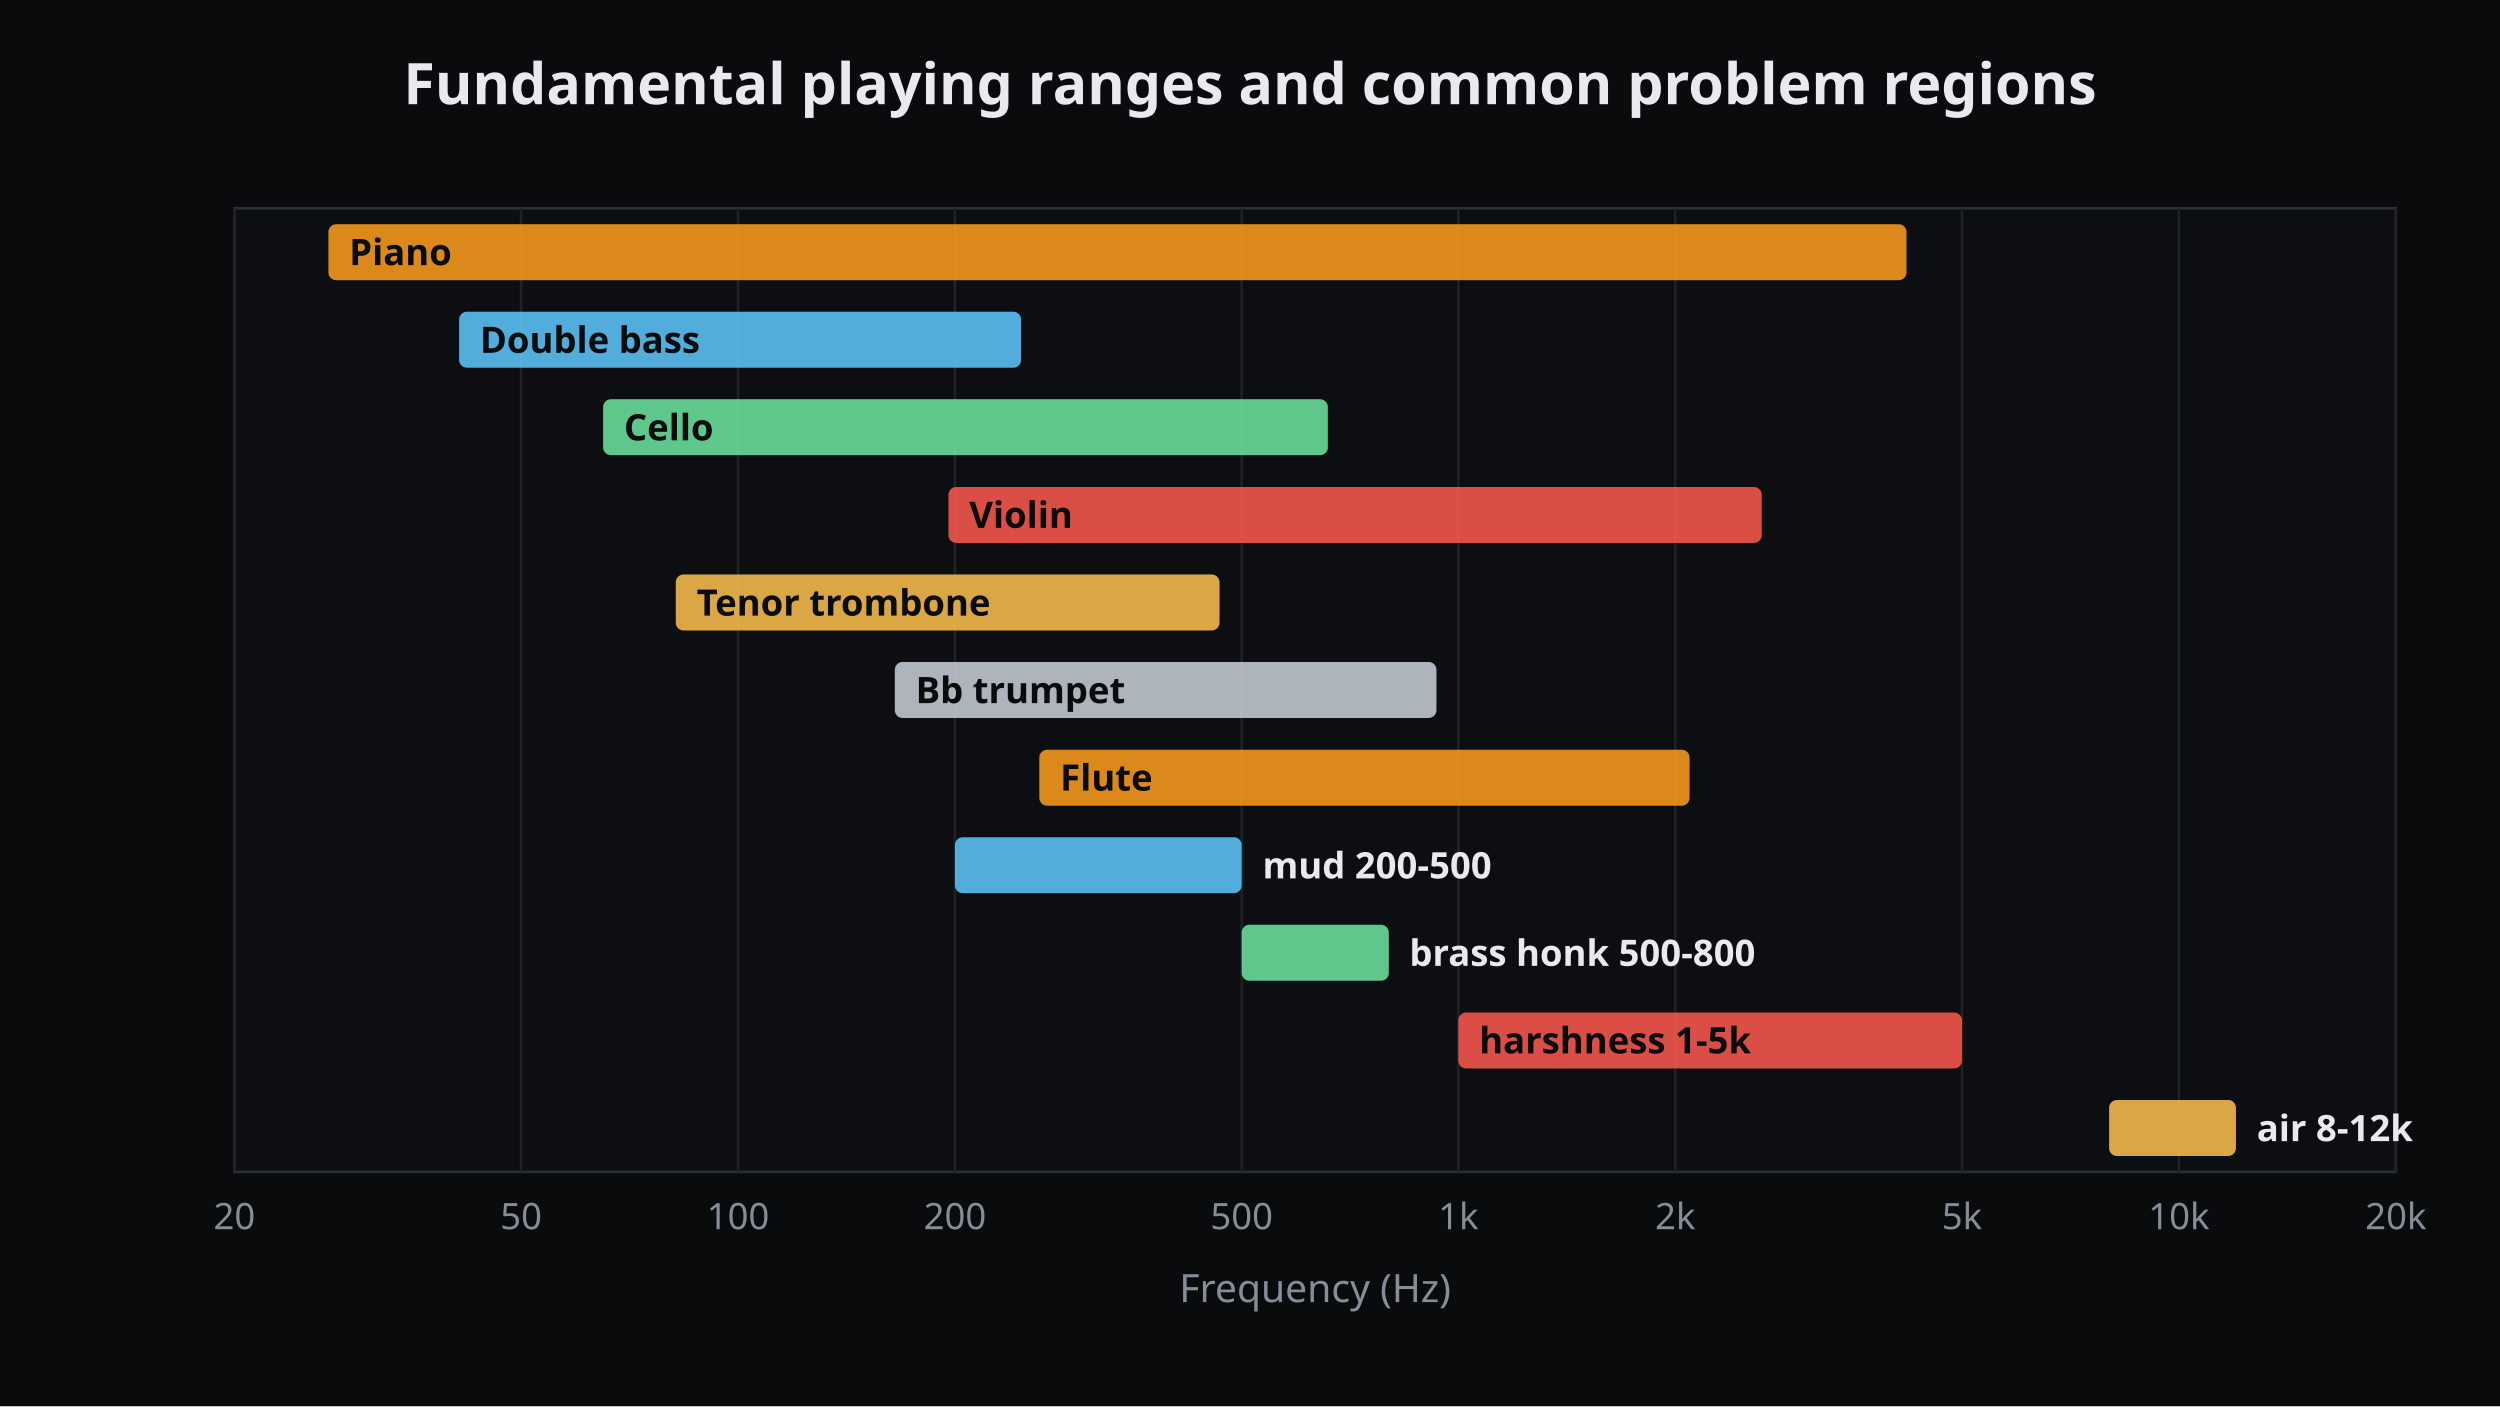
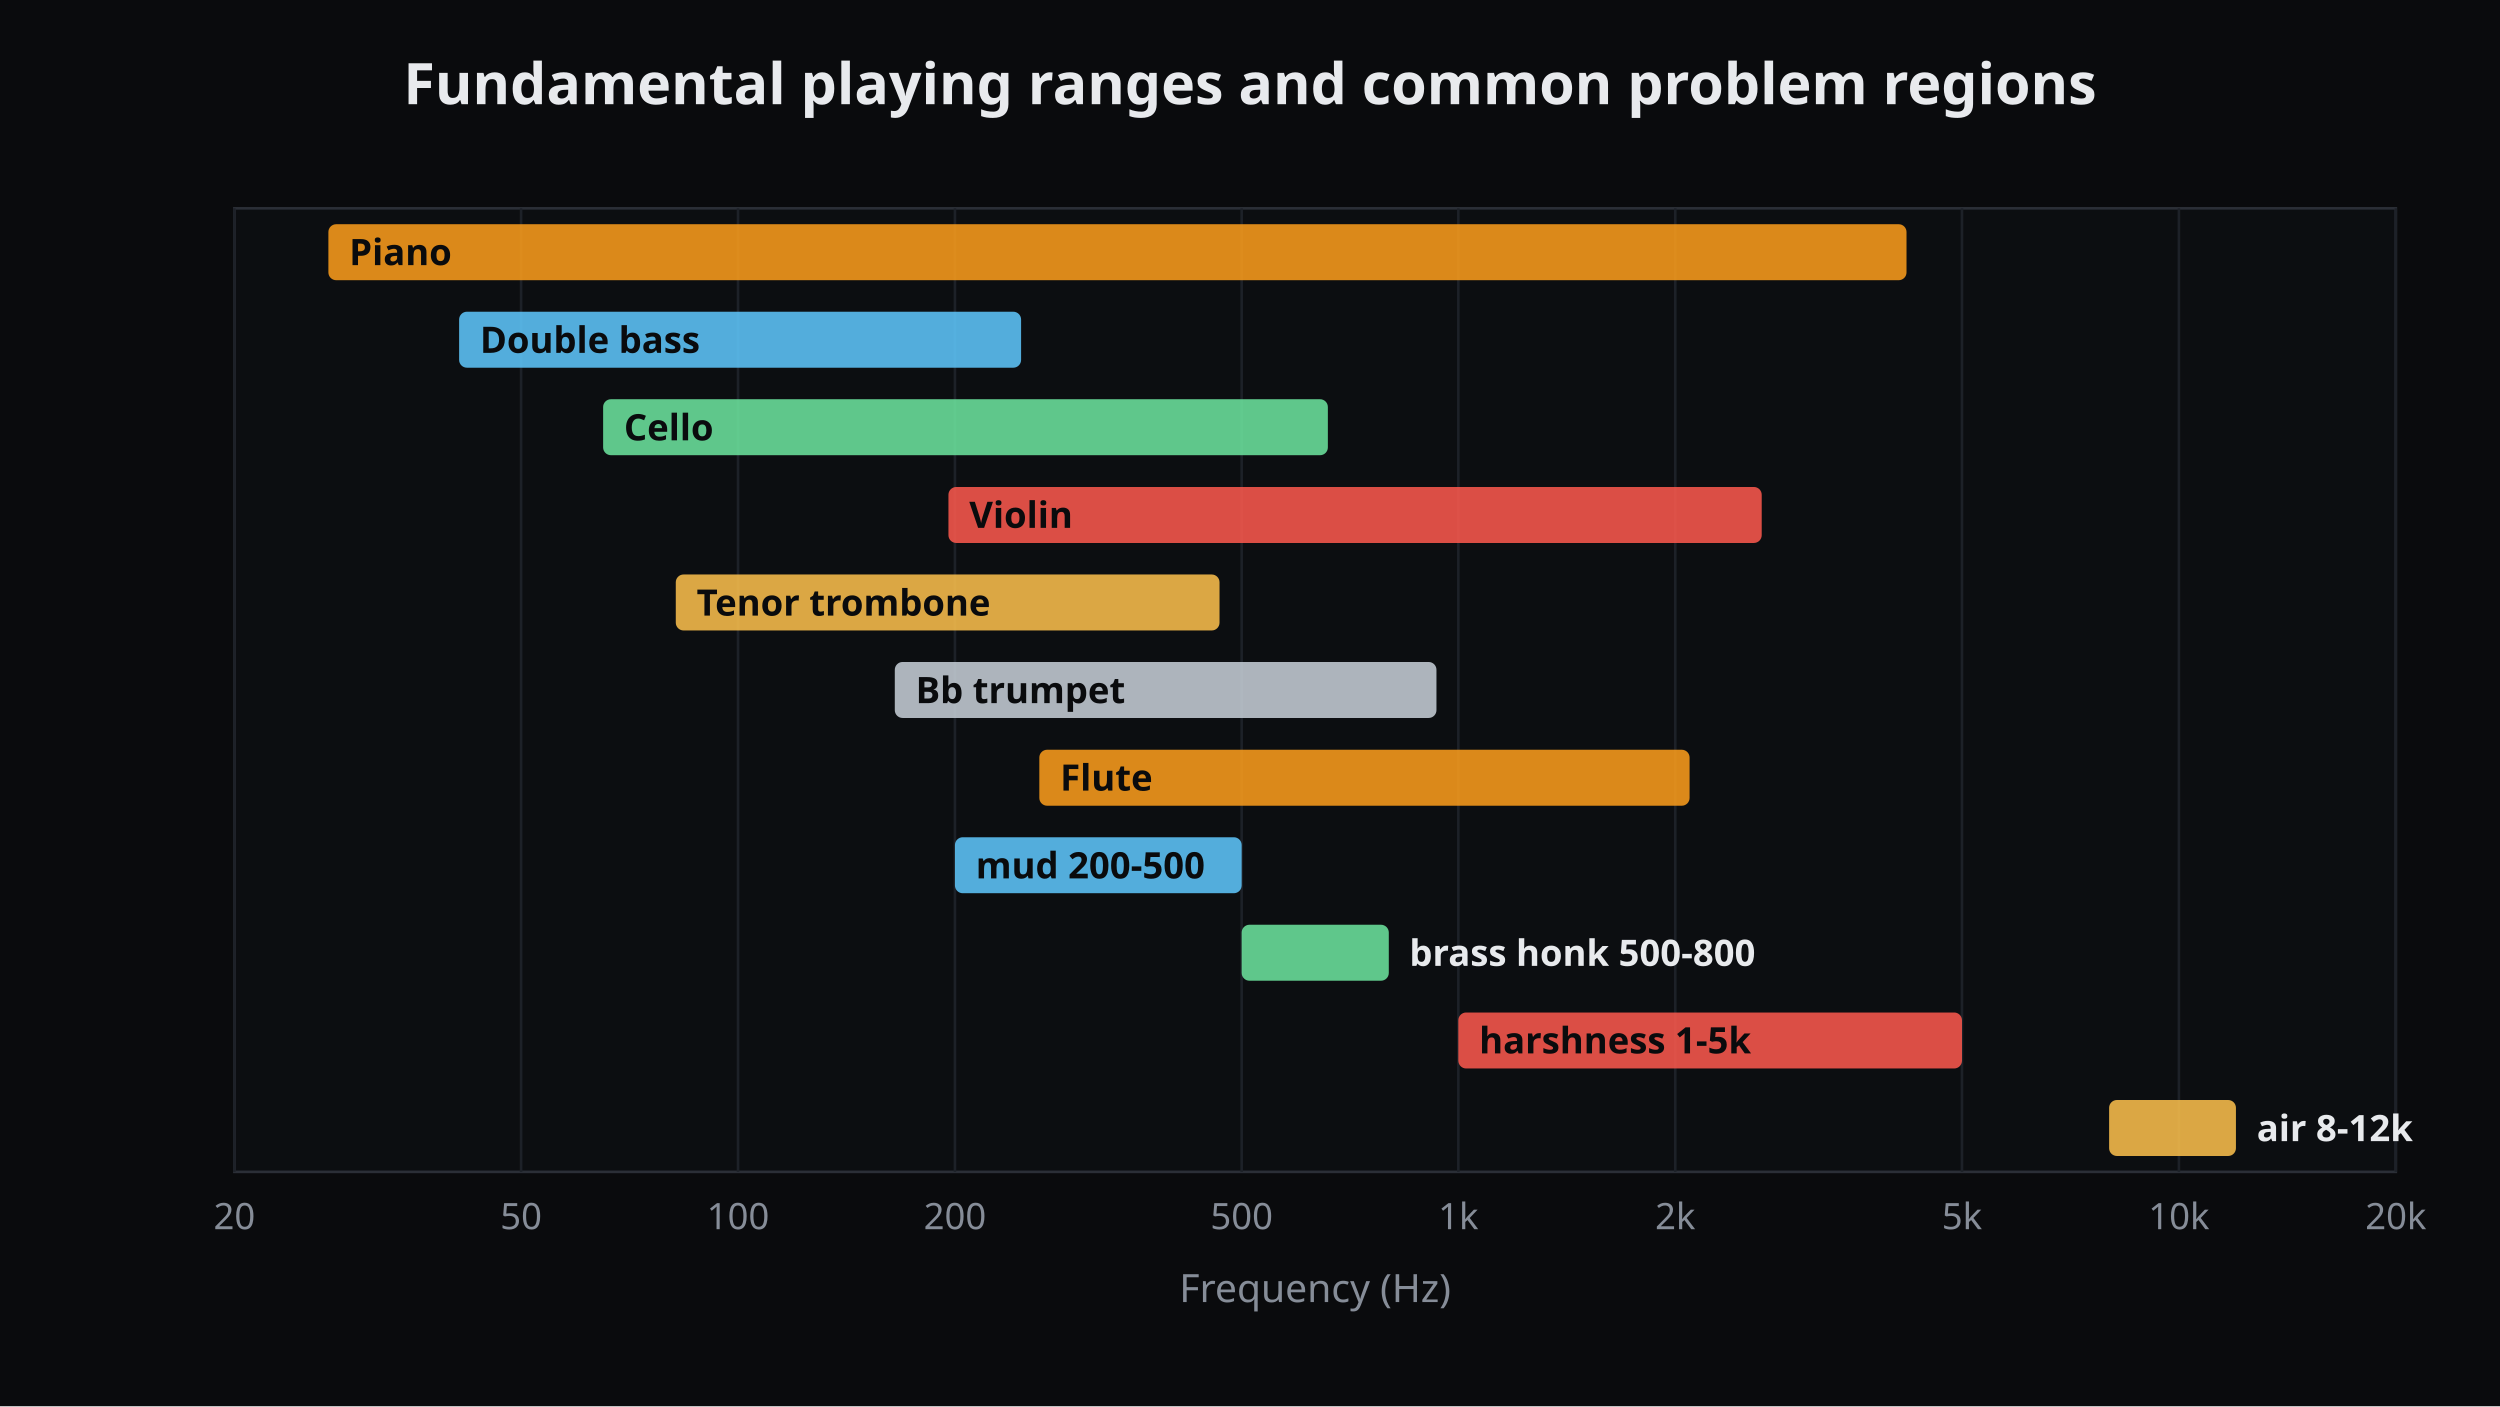
<svg xmlns="http://www.w3.org/2000/svg" width="960" height="540" viewBox="0 0 960 540" font-family="sans-serif">
  <rect width="960" height="540" fill="#0a0b0d" />
  <text x="480.0" y="40.0" font-size="22" fill="#e8eaed" text-anchor="middle" font-weight="bold">Fundamental playing ranges and common problem regions</text>
  <rect x="90" y="80" width="830" height="370" fill="#0c0e11" stroke="#2b2f37" />
  <line x1="90.0" y1="80.0" x2="90.0" y2="450.0" stroke="#1d2128" stroke-width="1" />
  <text x="90.0" y="472.0" font-size="14" fill="#868d98" text-anchor="middle" font-weight="normal">20</text>
  <line x1="200.1" y1="80.0" x2="200.1" y2="450.0" stroke="#1d2128" stroke-width="1" />
  <text x="200.1" y="472.0" font-size="14" fill="#868d98" text-anchor="middle" font-weight="normal">50</text>
  <line x1="283.4" y1="80.0" x2="283.4" y2="450.0" stroke="#1d2128" stroke-width="1" />
  <text x="283.4" y="472.0" font-size="14" fill="#868d98" text-anchor="middle" font-weight="normal">100</text>
  <line x1="366.7" y1="80.0" x2="366.7" y2="450.0" stroke="#1d2128" stroke-width="1" />
  <text x="366.7" y="472.0" font-size="14" fill="#868d98" text-anchor="middle" font-weight="normal">200</text>
  <line x1="476.8" y1="80.0" x2="476.8" y2="450.0" stroke="#1d2128" stroke-width="1" />
  <text x="476.8" y="472.0" font-size="14" fill="#868d98" text-anchor="middle" font-weight="normal">500</text>
  <line x1="560.0" y1="80.0" x2="560.0" y2="450.0" stroke="#1d2128" stroke-width="1" />
  <text x="560.0" y="472.0" font-size="14" fill="#868d98" text-anchor="middle" font-weight="normal">1k</text>
  <line x1="643.3" y1="80.0" x2="643.3" y2="450.0" stroke="#1d2128" stroke-width="1" />
  <text x="643.3" y="472.0" font-size="14" fill="#868d98" text-anchor="middle" font-weight="normal">2k</text>
  <line x1="753.4" y1="80.0" x2="753.4" y2="450.0" stroke="#1d2128" stroke-width="1" />
  <text x="753.4" y="472.0" font-size="14" fill="#868d98" text-anchor="middle" font-weight="normal">5k</text>
  <line x1="836.7" y1="80.0" x2="836.7" y2="450.0" stroke="#1d2128" stroke-width="1" />
  <text x="836.7" y="472.0" font-size="14" fill="#868d98" text-anchor="middle" font-weight="normal">10k</text>
  <line x1="920.0" y1="80.0" x2="920.0" y2="450.0" stroke="#1d2128" stroke-width="1" />
  <text x="920.0" y="472.0" font-size="14" fill="#868d98" text-anchor="middle" font-weight="normal">20k</text>
  <text x="505.0" y="500.0" font-size="15" fill="#868d98" text-anchor="middle" font-weight="normal">Frequency (Hz)</text>
  <rect x="126.1" y="86.1" width="606.0" height="21.5" rx="3" fill="#ff9f1c" fill-opacity="0.85" />
  <text x="134.1" y="101.8" font-size="14" fill="#0a0b0d" text-anchor="start" font-weight="bold">Piano</text>
  <rect x="176.3" y="119.7" width="215.8" height="21.5" rx="3" fill="#5fc9ff" fill-opacity="0.85" />
  <text x="184.3" y="135.5" font-size="14" fill="#0a0b0d" text-anchor="start" font-weight="bold">Double bass</text>
  <rect x="231.6" y="153.3" width="278.3" height="21.5" rx="3" fill="#6ee7a0" fill-opacity="0.85" />
  <text x="239.6" y="169.1" font-size="14" fill="#0a0b0d" text-anchor="start" font-weight="bold">Cello</text>
  <rect x="364.2" y="187.0" width="312.3" height="21.5" rx="3" fill="#ff5a4e" fill-opacity="0.85" />
  <text x="372.2" y="202.7" font-size="14" fill="#0a0b0d" text-anchor="start" font-weight="bold">Violin</text>
  <rect x="259.5" y="220.6" width="208.8" height="21.5" rx="3" fill="#ffc24d" fill-opacity="0.85" />
  <text x="267.5" y="236.4" font-size="14" fill="#0a0b0d" text-anchor="start" font-weight="bold">Tenor trombone</text>
  <rect x="343.6" y="254.2" width="208.0" height="21.5" rx="3" fill="#c9d1d9" fill-opacity="0.85" />
  <text x="351.6" y="270.0" font-size="14" fill="#0a0b0d" text-anchor="start" font-weight="bold">Bb trumpet</text>
  <rect x="399.1" y="287.9" width="249.7" height="21.5" rx="3" fill="#ff9f1c" fill-opacity="0.85" />
  <text x="407.1" y="303.6" font-size="14" fill="#0a0b0d" text-anchor="start" font-weight="bold">Flute</text>
  <rect x="366.7" y="321.5" width="110.1" height="21.5" rx="3" fill="#5fc9ff" fill-opacity="0.85" />
-   <text x="484.8" y="337.3" font-size="14" fill="#e8eaed" text-anchor="start" font-weight="bold">mud 200-500</text>
+   <text x="374.7" y="337.3" font-size="14" fill="#0a0b0d" text-anchor="start" font-weight="bold">mud 200-500</text>
  <rect x="476.8" y="355.1" width="56.5" height="21.5" rx="3" fill="#6ee7a0" fill-opacity="0.85" />
  <text x="541.2" y="370.9" font-size="14" fill="#e8eaed" text-anchor="start" font-weight="bold">brass honk 500-800</text>
  <rect x="560.0" y="388.8" width="193.4" height="21.5" rx="3" fill="#ff5a4e" fill-opacity="0.85" />
  <text x="568.0" y="404.5" font-size="14" fill="#0a0b0d" text-anchor="start" font-weight="bold">harshness 1-5k</text>
  <rect x="809.9" y="422.4" width="48.7" height="21.5" rx="3" fill="#ffc24d" fill-opacity="0.85" />
  <text x="866.6" y="438.2" font-size="14" fill="#e8eaed" text-anchor="start" font-weight="bold">air 8-12k</text>
</svg>
